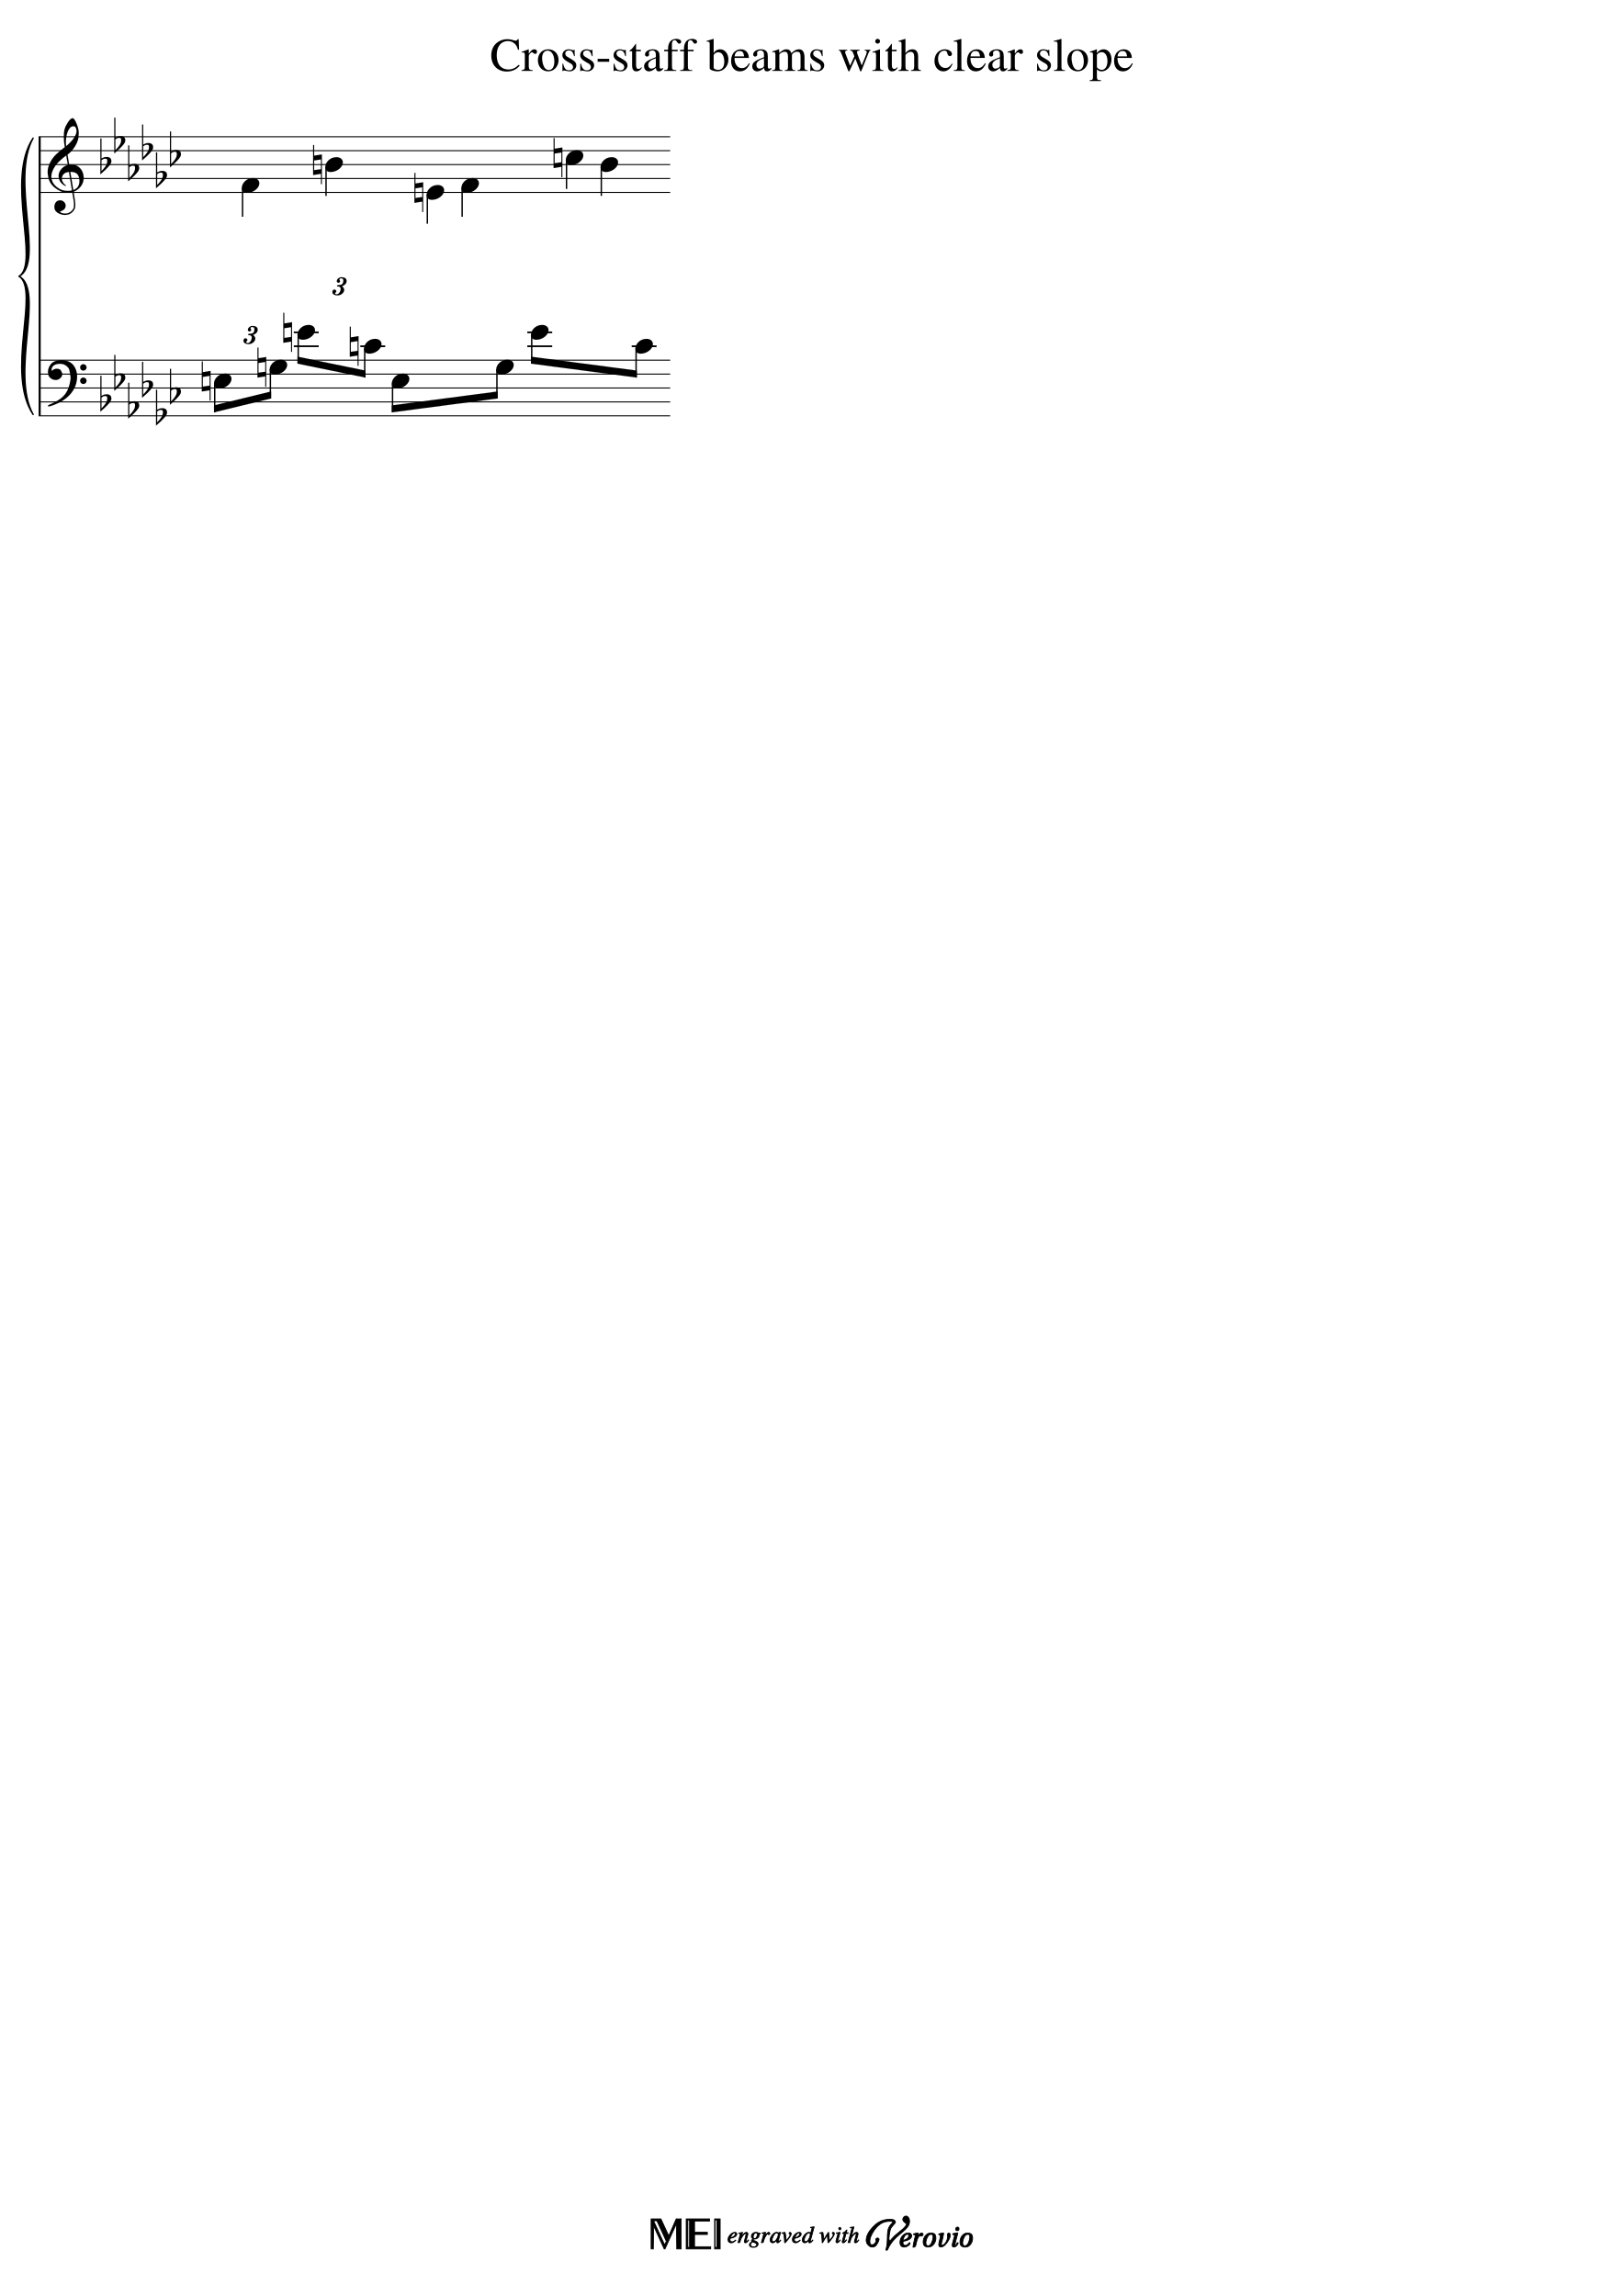
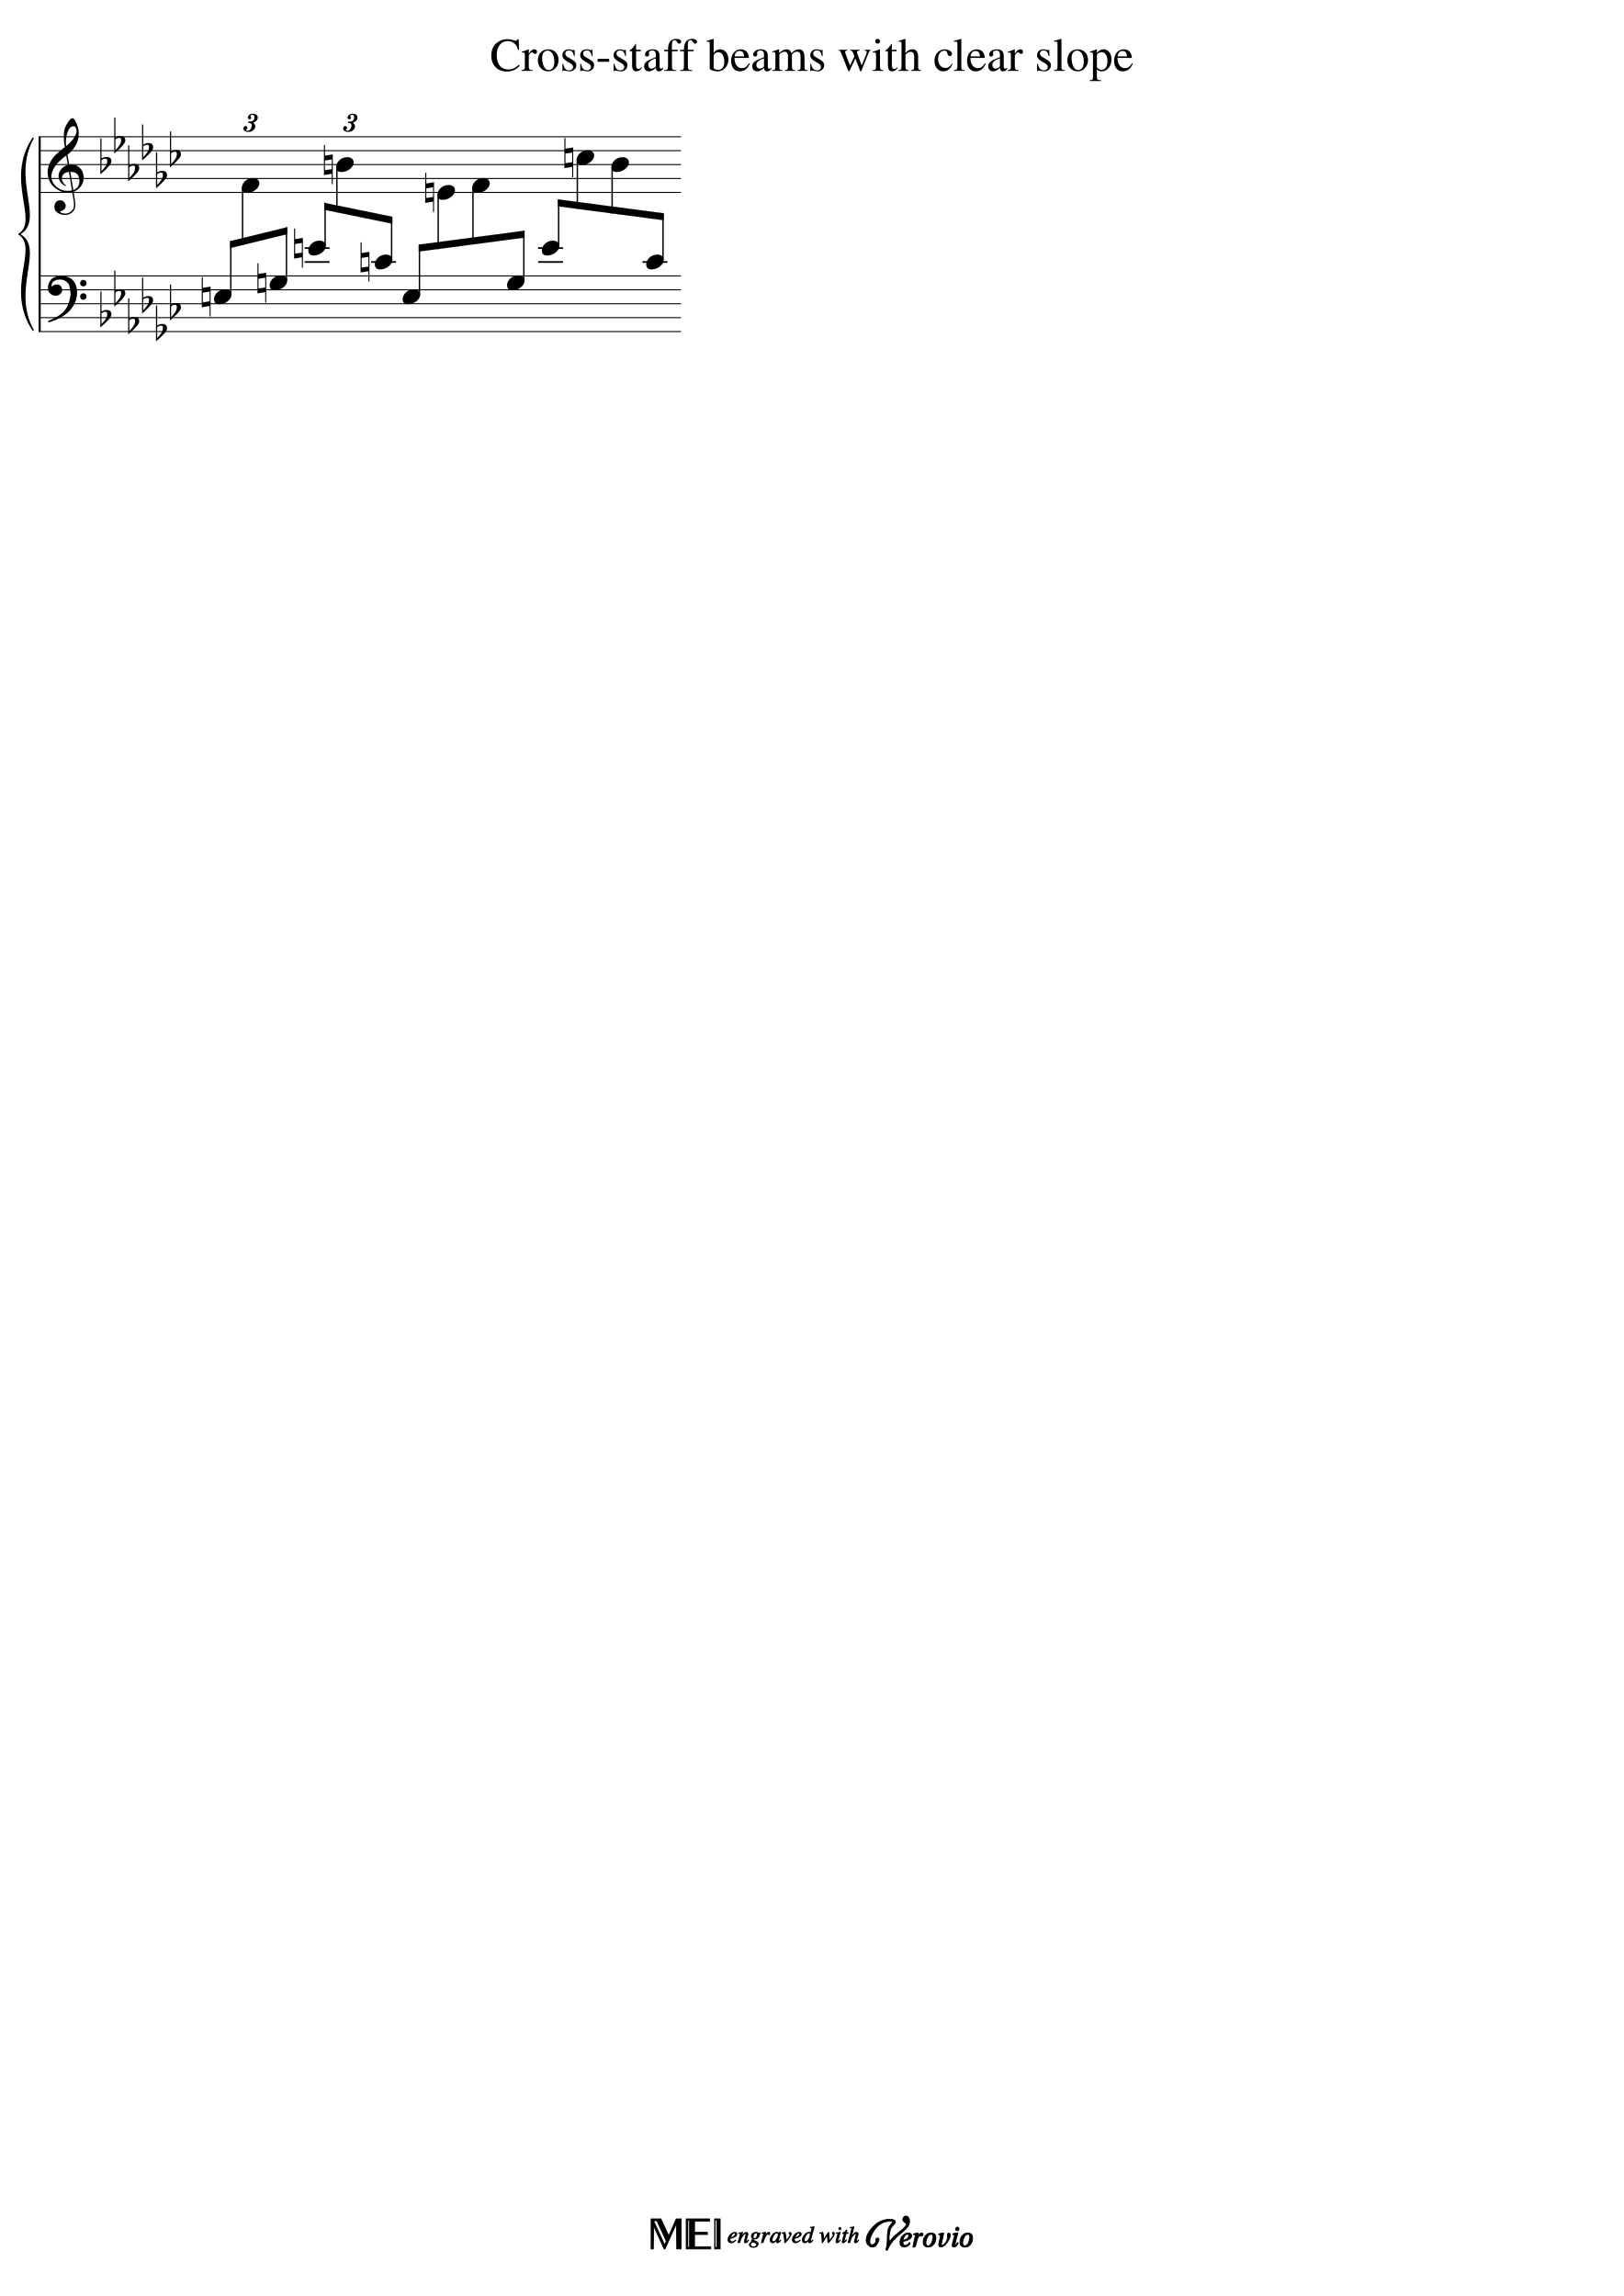
<svg xmlns="http://www.w3.org/2000/svg" xmlns:xlink="http://www.w3.org/1999/xlink" width="2100px" height="2970px" version="1.1" overflow="visible" id="docid">
  <defs>
    <g id="E050-docid">
      <path transform="scale(1,-1)" d="M441 -245c-23 -4 -48 -6 -76 -6c-59 0 -102 7 -130 20c-88 42 -150 93 -187 154c-26 44 -43 103 -48 176c0 6 -1 13 -1 19c0 54 15 111 45 170c29 57 65 106 110 148s96 85 153 127c-3 16 -8 46 -13 92c-4 43 -5 73 -5 89c0 117 16 172 69 257c34 54 64 82 89 82 c21 0 43 -30 69 -92s39 -115 41 -159v-15c0 -109 -21 -162 -67 -241c-13 -20 -63 -90 -98 -118c-13 -9 -25 -19 -37 -29l31 -181c8 1 18 2 28 2c58 0 102 -12 133 -35c59 -43 92 -104 98 -184c1 -7 1 -15 1 -22c0 -123 -87 -209 -181 -248c8 -57 17 -110 25 -162 c5 -31 6 -58 6 -80c0 -30 -5 -53 -14 -70c-35 -64 -88 -99 -158 -103c-5 0 -11 -1 -16 -1c-37 0 -72 10 -108 27c-50 24 -77 59 -80 105v11c0 29 7 55 20 76c18 28 45 42 79 44h6c49 0 93 -42 97 -87v-9c0 -51 -34 -86 -105 -106c17 -24 51 -36 102 -36c62 0 116 43 140 85 c9 16 13 41 13 74c0 20 -1 42 -5 67c-8 53 -18 106 -26 159zM461 939c-95 0 -135 -175 -135 -286c0 -24 2 -48 5 -71c50 39 92 82 127 128c40 53 60 100 60 140v8c-4 53 -22 81 -55 81h-2zM406 119l54 -326c73 25 110 78 110 161c0 7 0 15 -1 23c-7 95 -57 142 -151 142h-12 zM382 117c-72 -2 -128 -47 -128 -120v-7c2 -46 43 -99 75 -115c-3 -2 -7 -5 -10 -10c-70 33 -116 88 -123 172v11c0 68 44 126 88 159c23 17 49 29 78 36l-29 170c-21 -13 -52 -37 -92 -73c-50 -44 -86 -84 -109 -119c-45 -69 -67 -130 -67 -182v-13c5 -68 35 -127 93 -176 s125 -73 203 -73c25 0 50 3 75 9c-19 111 -36 221 -54 331z" />
    </g>
    <g id="E260-docid">
      <path transform="scale(1,-1)" d="M20 110c32 16 54 27 93 27c26 0 35 -3 54 -13c13 -7 24 -20 27 -38l4 -25c0 -28 -16 -57 -45 -89c-23 -25 -39 -44 -65 -68l-88 -79v644h20v-359zM90 106c-32 0 -48 -10 -70 -29v-194c31 31 54 59 71 84c21 32 32 59 32 84c0 9 1 16 1 20c0 14 -3 21 -11 30l-8 3z" />
    </g>
    <g id="E062-docid">
      <path transform="scale(1,-1)" d="M582 -120c0 32 26 58 58 58s58 -26 58 -58s-26 -58 -58 -58s-58 26 -58 58zM582 120c0 32 26 58 58 58s58 -26 58 -58s-26 -58 -58 -58s-58 26 -58 58zM158 96c51 0 73 -14 88 -49l16 -39c0 -17 -2 -30 -7 -40c-3 -11 -10 -21 -19 -31c-17 -18 -49 -43 -84 -43 c-55 0 -77 13 -112 44c-24 21 -35 55 -35 100c0 46 14 81 32 112c30 52 71 79 137 93l36 6l26 2c154 0 235 -68 274 -182c11 -32 18 -68 18 -107c0 -103 -26 -182 -68 -250c-89 -145 -234 -230 -412 -288l-30 -5c-9 0 -14 3 -14 8c3 10 5 11 10 16c35 15 70 30 96 44l78 43 c96 57 162 136 197 258c9 33 17 60 22 100c3 22 5 35 6 39c-7 69 -16 115 -23 140s-4 22 -16 40c-8 12 -19 23 -31 34c-24 21 -62 44 -118 44c-48 0 -84 -8 -113 -28c-28 -19 -42 -44 -42 -73v-16c2 -5 3 -9 4 -11c24 22 52 39 84 39z" />
    </g>
    <g id="E0A4-docid">
      <path transform="scale(1,-1)" d="M0 -39c0 68 73 172 200 172c66 0 114 -37 114 -95c0 -84 -106 -171 -218 -171c-64 0 -96 30 -96 94z" />
    </g>
    <g id="E261-docid">
      <path transform="scale(1,-1)" d="M0 -188v539h18v-191l139 22v-533h-17v186zM18 -100l122 17v176l-122 -19v-174z" />
    </g>
    <g id="E883-docid">
      <path transform="scale(1,-1)" d="M161 326c52 0 94 -17 94 -68c0 -50 -40 -76 -82 -94c26 -21 39 -42 39 -64c0 -52 -56 -100 -118 -100h-12c-40 0 -82 23 -82 56c0 30 12 49 37 49c17 0 31 -16 34 -31c0 -5 -4 -12 -11 -21c-7 -5 -13 -10 -13 -21l11 -9l17 -4c21 0 40 12 56 37c13 21 19 45 19 70 c-9 30 -28 35 -66 35l6 23c34 0 60 4 77 13c20 11 30 35 30 70c0 28 -12 38 -39 40l-20 -3c-8 -3 -12 -9 -12 -16c2 -7 4 -11 5 -14l4 -11l3 -10l-3 -12c-5 -6 -11 -11 -20 -13c-2 0 -4 -1 -6 -1c-16 0 -30 13 -30 28c0 39 43 71 82 71z" />
    </g>
  </defs>
  <style type="text/css">#docid g.ending, #docid g.fing, #docid g.reh, #docid g.tempo {font-weight:bold;}#docid g.dir, #docid g.dynam, #docid g.mNum {font-style:italic;}#docid g.label {font-weight:normal;}#docid ellipse, #docid path, #docid polygon, #docid polyline, #docid rect {stroke:currentColor}</style>
  <svg class="definition-scale" color="black" font-family="Times, serif" viewBox="0 0 21000 29700">
    <g class="page-margin" transform="translate(500, 500)">
      <g id="iJ6YNS9" class="mdiv pageMilestone" />
      <g id="j6ERYJ7" class="score pageMilestone" />
      <g id="lVZPWUP" class="system">
-         <path d="M13 1269 L13 4879" stroke-width="27" />
+         <path d="M13 1269 L13 3789" stroke-width="27" />
        <g id="x1AKH7DJ" class="grpSym">
-           <path d="M-72,4861 C-432,4321 18,3254 -252,3074 C81,3254 -369,4321 -72,4861" stroke-width="18" stroke-linecap="round" stroke-linejoin="round" />
-           <path d="M-72,1287 C-369,1827 81,2894 -252,3074 C18,2894 -432,1827 -72,1287" stroke-width="18" stroke-linecap="round" stroke-linejoin="round" />
+           <path d="M-72,3771 C-432,3231 18,2709 -252,2529 C81,2709 -369,3231 -72,3771" stroke-width="18" stroke-linecap="round" stroke-linejoin="round" />
+           <path d="M-72,1287 C-369,1827 81,2349 -252,2529 C18,2349 -432,1827 -72,1287" stroke-width="18" stroke-linecap="round" stroke-linejoin="round" />
        </g>
        <g id="i1N780LT" class="section systemMilestone" />
        <g id="z1XZBIJA" class="measure">
          <g id="a12WP67W" class="staff">
-             <path d="M0 1269 L8168 1269" stroke-width="13" />
-             <path d="M0 1449 L8168 1449" stroke-width="13" />
-             <path d="M0 1629 L8168 1629" stroke-width="13" />
-             <path d="M0 1809 L8168 1809" stroke-width="13" />
-             <path d="M0 1989 L8168 1989" stroke-width="13" />
+             <path d="M0 1269 L8308 1269" stroke-width="13" />
+             <path d="M0 1449 L8308 1449" stroke-width="13" />
+             <path d="M0 1629 L8308 1629" stroke-width="13" />
+             <path d="M0 1809 L8308 1809" stroke-width="13" />
+             <path d="M0 1989 L8308 1989" stroke-width="13" />
            <g id="cGBFTSY" class="clef">
              <use xlink:href="#E050-docid" transform="translate(117, 1809) scale(0.72, 0.72)" />
            </g>
            <g id="e1L4QZ9W" class="keySig">
              <g id="g1E2AIF3" class="keyAccid">
                <use xlink:href="#E260-docid" transform="translate(798, 1629) scale(0.72, 0.72)" />
              </g>
              <g id="iNHXOVS" class="keyAccid">
                <use xlink:href="#E260-docid" transform="translate(978, 1359) scale(0.72, 0.72)" />
              </g>
              <g id="k1UOQH3E" class="keyAccid">
                <use xlink:href="#E260-docid" transform="translate(1158, 1719) scale(0.72, 0.72)" />
              </g>
              <g id="mGPF93S" class="keyAccid">
                <use xlink:href="#E260-docid" transform="translate(1338, 1449) scale(0.72, 0.72)" />
              </g>
              <g id="oUJS1I8" class="keyAccid">
                <use xlink:href="#E260-docid" transform="translate(1518, 1809) scale(0.72, 0.72)" />
              </g>
              <g id="qMEFF2N" class="keyAccid">
                <use xlink:href="#E260-docid" transform="translate(1698, 1539) scale(0.72, 0.72)" />
              </g>
            </g>
            <g id="b4Y5DFV" class="layer">
              <g id="cNFAQML" class="mSpace" />
            </g>
          </g>
          <g id="d1RIF43L" class="staff">
-             <path d="M0 4159 L8168 4159" stroke-width="13" />
-             <path d="M0 4339 L8168 4339" stroke-width="13" />
-             <path d="M0 4519 L8168 4519" stroke-width="13" />
-             <path d="M0 4699 L8168 4699" stroke-width="13" />
-             <path d="M0 4879 L8168 4879" stroke-width="13" />
+             <path d="M0 3069 L8308 3069" stroke-width="13" />
+             <path d="M0 3249 L8308 3249" stroke-width="13" />
+             <path d="M0 3429 L8308 3429" stroke-width="13" />
+             <path d="M0 3609 L8308 3609" stroke-width="13" />
+             <path d="M0 3789 L8308 3789" stroke-width="13" />
            <g id="sRDBQQF" class="clef">
-               <use xlink:href="#E062-docid" transform="translate(117, 4339) scale(0.72, 0.72)" />
+               <use xlink:href="#E062-docid" transform="translate(117, 3249) scale(0.72, 0.72)" />
            </g>
            <g id="u1VDDEVT" class="keySig">
              <g id="w1I4H5SM" class="keyAccid">
-                 <use xlink:href="#E260-docid" transform="translate(798, 4699) scale(0.72, 0.72)" />
+                 <use xlink:href="#E260-docid" transform="translate(798, 3609) scale(0.72, 0.72)" />
              </g>
              <g id="yX1Y0NH" class="keyAccid">
-                 <use xlink:href="#E260-docid" transform="translate(978, 4429) scale(0.72, 0.72)" />
+                 <use xlink:href="#E260-docid" transform="translate(978, 3339) scale(0.72, 0.72)" />
              </g>
              <g id="a1WZAGWC" class="keyAccid">
-                 <use xlink:href="#E260-docid" transform="translate(1158, 4789) scale(0.72, 0.72)" />
+                 <use xlink:href="#E260-docid" transform="translate(1158, 3699) scale(0.72, 0.72)" />
              </g>
              <g id="c1HG56RA" class="keyAccid">
-                 <use xlink:href="#E260-docid" transform="translate(1338, 4519) scale(0.72, 0.72)" />
+                 <use xlink:href="#E260-docid" transform="translate(1338, 3429) scale(0.72, 0.72)" />
              </g>
              <g id="e1VULX6H" class="keyAccid">
-                 <use xlink:href="#E260-docid" transform="translate(1518, 4879) scale(0.72, 0.72)" />
+                 <use xlink:href="#E260-docid" transform="translate(1518, 3789) scale(0.72, 0.72)" />
              </g>
              <g id="g8VSFDP" class="keyAccid">
-                 <use xlink:href="#E260-docid" transform="translate(1698, 4609) scale(0.72, 0.72)" />
+                 <use xlink:href="#E260-docid" transform="translate(1698, 3519) scale(0.72, 0.72)" />
              </g>
            </g>
            <g class="ledgerLines above">
-               <path d="M3300 3979 L3622 3979" stroke-width="22" />
-               <path d="M4160 3979 L4482 3979" stroke-width="22" />
-               <path d="M6320 3979 L6642 3979" stroke-width="22" />
-               <path d="M7670 3979 L7992 3979" stroke-width="22" />
-               <path d="M3300 3799 L3622 3799" stroke-width="22" />
-               <path d="M6320 3799 L6642 3799" stroke-width="22" />
+               <path d="M3440 2889 L3762 2889" stroke-width="22" />
+               <path d="M4300 2889 L4622 2889" stroke-width="22" />
+               <path d="M6460 2889 L6782 2889" stroke-width="22" />
+               <path d="M7810 2889 L8132 2889" stroke-width="22" />
+               <path d="M3440 2709 L3762 2709" stroke-width="22" />
+               <path d="M6460 2709 L6782 2709" stroke-width="22" />
            </g>
            <g id="e36A7UB" class="layer">
              <g id="fW4SW7P" class="beam">
-                 <polygon points="2268,4744 3006,4564 3006,4654 2268,4834" />
+                 <polygon points="2476,2619 3214,2439 3214,2529 2476,2709" />
                <g id="g17JWEWV" class="tuplet">
                  <g id="aRA8GUK" class="tupletNum">
-                     <use xlink:href="#E883-docid" transform="translate(2649, 3951) scale(0.72, 0.72)" />
+                     <use xlink:href="#E883-docid" transform="translate(2649, 1206) scale(0.72, 0.72)" />
                  </g>
                  <g id="h11BYRB0" class="note">
                    <g class="notehead">
-                       <use xlink:href="#E0A4-docid" transform="translate(2268, 4429) scale(0.72, 0.72)" />
+                       <use xlink:href="#E0A4-docid" transform="translate(2268, 3339) scale(0.72, 0.72)" />
                    </g>
                    <g id="b1AYFJ9P" class="stem">
-                       <path d="M2277 4457 L2277 4834" stroke-width="18" />
+                       <path d="M2485 3311 L2485 2619" stroke-width="18" />
                    </g>
                    <g id="iEPNT2P" class="accid">
-                       <use xlink:href="#E261-docid" transform="translate(2110, 4429) scale(0.72, 0.72)" />
+                       <use xlink:href="#E261-docid" transform="translate(2110, 3339) scale(0.72, 0.72)" />
                    </g>
                  </g>
                  <g id="j180F7IU" class="note">
                    <g class="notehead">
                      <use xlink:href="#E0A4-docid" transform="translate(2628, 1899) scale(0.72, 0.72)" />
                    </g>
                    <g id="cUUYDUG" class="stem">
-                       <path d="M2637 1927 L2637 2304" stroke-width="18" />
+                       <path d="M2637 1927 L2637 2671" stroke-width="18" />
                    </g>
                  </g>
                  <g id="k1JVOWO3" class="note">
                    <g class="notehead">
-                       <use xlink:href="#E0A4-docid" transform="translate(2988, 4249) scale(0.72, 0.72)" />
+                       <use xlink:href="#E0A4-docid" transform="translate(2988, 3159) scale(0.72, 0.72)" />
                    </g>
                    <g id="d17EWFLB" class="stem">
-                       <path d="M2997 4277 L2997 4654" stroke-width="18" />
+                       <path d="M3205 3131 L3205 2439" stroke-width="18" />
                    </g>
                    <g id="l168SLSU" class="accid">
-                       <use xlink:href="#E261-docid" transform="translate(2830, 4249) scale(0.72, 0.72)" />
+                       <use xlink:href="#E261-docid" transform="translate(2830, 3159) scale(0.72, 0.72)" />
                    </g>
                  </g>
                </g>
              </g>
              <g id="m1I1R6XU" class="beam">
-                 <polygon points="3348,4114 4226,4294 4226,4384 3348,4204" />
+                 <polygon points="3696,2124 4574,2304 4574,2394 3696,2214" />
                <g id="n3L1BSY" class="tuplet">
                  <g id="eZWEOI5" class="tupletNum">
-                     <use xlink:href="#E883-docid" transform="translate(3799, 3321) scale(0.72, 0.72)" />
+                     <use xlink:href="#E883-docid" transform="translate(3939, 1206) scale(0.72, 0.72)" />
                  </g>
                  <g id="oYFJ0C6" class="note">
                    <g class="notehead">
-                       <use xlink:href="#E0A4-docid" transform="translate(3348, 3799) scale(0.72, 0.72)" />
+                       <use xlink:href="#E0A4-docid" transform="translate(3488, 2709) scale(0.72, 0.72)" />
                    </g>
                    <g id="fXQFU55" class="stem">
-                       <path d="M3357 3827 L3357 4204" stroke-width="18" />
+                       <path d="M3705 2681 L3705 2124" stroke-width="18" />
                    </g>
                    <g id="p6KLLMO" class="accid">
-                       <use xlink:href="#E261-docid" transform="translate(3164, 3799) scale(0.72, 0.72)" />
+                       <use xlink:href="#E261-docid" transform="translate(3304, 2709) scale(0.72, 0.72)" />
                    </g>
                  </g>
                  <g id="q4CA8UL" class="note">
                    <g class="notehead">
-                       <use xlink:href="#E0A4-docid" transform="translate(3708, 1629) scale(0.72, 0.72)" />
+                       <use xlink:href="#E0A4-docid" transform="translate(3848, 1629) scale(0.72, 0.72)" />
                    </g>
                    <g id="g11K35MU" class="stem">
-                       <path d="M3717 1657 L3717 2034" stroke-width="18" />
+                       <path d="M3857 1657 L3857 2246" stroke-width="18" />
                    </g>
                    <g id="r10DL3CR" class="accid">
-                       <use xlink:href="#E261-docid" transform="translate(3550, 1629) scale(0.72, 0.72)" />
+                       <use xlink:href="#E261-docid" transform="translate(3690, 1629) scale(0.72, 0.72)" />
                    </g>
                  </g>
                  <g id="s1IC15RP" class="note">
                    <g class="notehead">
-                       <use xlink:href="#E0A4-docid" transform="translate(4208, 3979) scale(0.72, 0.72)" />
+                       <use xlink:href="#E0A4-docid" transform="translate(4348, 2889) scale(0.72, 0.72)" />
                    </g>
                    <g id="h1NRSQV" class="stem">
-                       <path d="M4217 4007 L4217 4384" stroke-width="18" />
+                       <path d="M4565 2861 L4565 2304" stroke-width="18" />
                    </g>
                    <g id="tBZ62SV" class="accid">
-                       <use xlink:href="#E261-docid" transform="translate(4024, 3979) scale(0.72, 0.72)" />
+                       <use xlink:href="#E261-docid" transform="translate(4164, 2889) scale(0.72, 0.72)" />
                    </g>
                  </g>
                </g>
              </g>
              <g id="uW4WKQ" class="beam">
-                 <polygon points="4568,4744 5936,4564 5936,4654 4568,4834" />
+                 <polygon points="4916,2664 6284,2484 6284,2574 4916,2754" />
                <g id="vLC6GUE" class="note">
                  <g class="notehead">
-                     <use xlink:href="#E0A4-docid" transform="translate(4568, 4429) scale(0.72, 0.72)" />
+                     <use xlink:href="#E0A4-docid" transform="translate(4708, 3339) scale(0.72, 0.72)" />
                  </g>
                  <g id="i1K5PWQO" class="stem">
-                     <path d="M4577 4457 L4577 4834" stroke-width="18" />
+                     <path d="M4925 3311 L4925 2664" stroke-width="18" />
                  </g>
                  <g id="w1KCUVGJ" class="accid" />
                </g>
                <g id="xGUU4JQ" class="note">
                  <g class="notehead">
-                     <use xlink:href="#E0A4-docid" transform="translate(5018, 1989) scale(0.72, 0.72)" />
+                     <use xlink:href="#E0A4-docid" transform="translate(5158, 1989) scale(0.72, 0.72)" />
                  </g>
                  <g id="jF89DCD" class="stem">
-                     <path d="M5027 2017 L5027 2394" stroke-width="18" />
+                     <path d="M5167 2017 L5167 2722" stroke-width="18" />
                  </g>
                  <g id="yAUW6TF" class="accid">
-                     <use xlink:href="#E261-docid" transform="translate(4860, 1989) scale(0.72, 0.72)" />
+                     <use xlink:href="#E261-docid" transform="translate(5000, 1989) scale(0.72, 0.72)" />
                  </g>
                </g>
                <g id="z14DBQNG" class="note">
                  <g class="notehead">
-                     <use xlink:href="#E0A4-docid" transform="translate(5468, 1899) scale(0.72, 0.72)" />
+                     <use xlink:href="#E0A4-docid" transform="translate(5608, 1899) scale(0.72, 0.72)" />
                  </g>
                  <g id="k1FISYPL" class="stem">
-                     <path d="M5477 1927 L5477 2304" stroke-width="18" />
+                     <path d="M5617 1927 L5617 2662" stroke-width="18" />
                  </g>
                </g>
                <g id="a1QJ4FU1" class="note">
                  <g class="notehead">
-                     <use xlink:href="#E0A4-docid" transform="translate(5918, 4249) scale(0.72, 0.72)" />
+                     <use xlink:href="#E0A4-docid" transform="translate(6058, 3159) scale(0.72, 0.72)" />
                  </g>
                  <g id="l1ABBN8W" class="stem">
-                     <path d="M5927 4277 L5927 4654" stroke-width="18" />
+                     <path d="M6275 3131 L6275 2484" stroke-width="18" />
                  </g>
                  <g id="b1XSZE2H" class="accid" />
                </g>
              </g>
              <g id="c1IEYM10" class="beam">
-                 <polygon points="6368,4114 7736,4294 7736,4384 6368,4204" />
+                 <polygon points="6716,2079 8084,2259 8084,2349 6716,2169" />
                <g id="dIZDUHE" class="note">
                  <g class="notehead">
-                     <use xlink:href="#E0A4-docid" transform="translate(6368, 3799) scale(0.72, 0.72)" />
+                     <use xlink:href="#E0A4-docid" transform="translate(6508, 2709) scale(0.72, 0.72)" />
                  </g>
                  <g id="m12P1BRU" class="stem">
-                     <path d="M6377 3827 L6377 4204" stroke-width="18" />
+                     <path d="M6725 2681 L6725 2079" stroke-width="18" />
                  </g>
                  <g id="e1EHME80" class="accid" />
                </g>
                <g id="f1BEGS43" class="note">
                  <g class="notehead">
-                     <use xlink:href="#E0A4-docid" transform="translate(6818, 1539) scale(0.72, 0.72)" />
+                     <use xlink:href="#E0A4-docid" transform="translate(6958, 1539) scale(0.72, 0.72)" />
                  </g>
                  <g id="nDW87ZK" class="stem">
-                     <path d="M6827 1567 L6827 1944" stroke-width="18" />
+                     <path d="M6967 1567 L6967 2202" stroke-width="18" />
                  </g>
                  <g id="gETMZTA" class="accid">
-                     <use xlink:href="#E261-docid" transform="translate(6660, 1539) scale(0.72, 0.72)" />
+                     <use xlink:href="#E261-docid" transform="translate(6800, 1539) scale(0.72, 0.72)" />
                  </g>
                </g>
                <g id="h1WRIV4E" class="note">
                  <g class="notehead">
-                     <use xlink:href="#E0A4-docid" transform="translate(7268, 1629) scale(0.72, 0.72)" />
+                     <use xlink:href="#E0A4-docid" transform="translate(7408, 1629) scale(0.72, 0.72)" />
                  </g>
                  <g id="o1QUDUF9" class="stem">
-                     <path d="M7277 1657 L7277 2034" stroke-width="18" />
+                     <path d="M7417 1657 L7417 2262" stroke-width="18" />
                  </g>
                  <g id="i123OHXR" class="accid" />
                </g>
                <g id="jQFEFEK" class="note">
                  <g class="notehead">
-                     <use xlink:href="#E0A4-docid" transform="translate(7718, 3979) scale(0.72, 0.72)" />
+                     <use xlink:href="#E0A4-docid" transform="translate(7858, 2889) scale(0.72, 0.72)" />
                  </g>
                  <g id="p1YCXJ73" class="stem">
-                     <path d="M7727 4007 L7727 4384" stroke-width="18" />
+                     <path d="M8075 2861 L8075 2259" stroke-width="18" />
                  </g>
                  <g id="kOVASEE" class="accid" />
                </g>
              </g>
            </g>
          </g>
          <g id="y16753K6" class="barLine" />
        </g>
        <g id="u1XWY667" class="systemMilestoneEnd i1N780LT" />
      </g>
      <g id="vE1WURA" class="pageMilestoneEnd j6ERYJ7" />
      <g id="wK8FJ60" class="pageMilestoneEnd iJ6YNS9" />
      <g id="dPPZBXY" class="pgHead autogenerated">
        <text font-size="0px">
          <tspan id="e6C4ZMJ" class="rend" x="10000" y="417" text-anchor="middle">
            <tspan id="fA9N9Z2" class="rend">
              <tspan id="gB13UK1" class="text">
                <tspan font-size="607px">Cross-staff beams with clear slope</tspan>
              </tspan>
            </tspan>
          </tspan>
        </text>
      </g>
      <g id="x1AFQIG0" class="pgFoot autogenerated">
        <g id="y1K98ZB7" class="fig">
          <g class="svg" transform="translate(7750, 28099) scale(10, 10)">
            <g>
              <path fill="#000000" d="M 17.113,49.265 V 10.368 h 12.697 c 3.289,7.337 6.713,14.61 10.127,21.889 3.42,-7.485 6.256,-14.205 9.589,-21.91 2.436,0.104 4.317,0.085 6.484,-0.058 V 49.264 H 50.274 C 50.145,38.356 50.016,27.448 49.887,16.54 45.003,27.315 39.967,38.434 35.084,49.209 34.679,49.344 34.427,49.136 34.022,49.271 29.466,39.331 24.91,29.391 20.354,19.451 20.224,29.389 20.095,39.327 19.965,49.264 H 17.113 Z M 36.754,39.325 C 32.721,30.513 28.688,21.701 24.655,12.889 22.531,12.751 22.657,12.71 20.714,12.814 v 0.966 c 4.613,9.998 9.609,20.749 13.873,30.082 0.722,-1.513 1.445,-3.025 2.167,-4.538 z m 25.738,9.94 c 0,-12.966 0,-25.931 0,-38.897 10.084,0 20.169,0 30.253,0 0,0.96 0,1.921 0,2.881 -6.483,0 -12.966,0 -19.448,0 0,4.802 0,9.604 0,14.406 5.522,0 11.045,0 16.567,0 0,0.96 0,1.921 0,2.881 -5.522,0 -11.045,0 -16.567,0 0,5.282 0,10.565 0,15.847 6.963,0 13.926,0 20.889,0 0,0.96 0,1.921 0,2.881 -10.565,0 -21.129,0 -31.694,0 z m 4.322,-2.161 c 0,-11.765 0,-23.53 0,-35.295 -0.72,0 -1.441,0 -2.161,0 0,11.765 0,23.53 0,35.295 0.72,0 1.441,0 2.161,0 z m 32.414,2.161 c 0,-12.966 0,-25.931 0,-38.897 2.401,0 4.802,0 7.203,0 0,12.966 0,25.931 0,38.897 -2.401,0 -4.802,0 -7.203,0 z m 2.881,-2.161 c 0,-11.765 0,-23.53 0,-35.295 -0.72,0 -1.441,0 -2.161,0 0,11.765 0,23.53 0,35.295 0.72,0 1.441,0 2.161,0 z" />
              <path fill="#000000" d="m 346.3,6.7 c -3.1,0.5 -4.9,4.4 -2.7,6.8 1.2,1.4 2.7,2.4 4.1,3.5 -2.4,5.3 -7.7,8.3 -11.9,12.1 -3.7,2.8 -7,6.2 -9.7,9.9 -2.2,-0.8 -0.915,-7.719 -0.627,-9.5 0.288,-1.781 0.727,-6.4 2.927,-8.7 1.3,-1.9 3,-3.5 4.5,-5.2 1.2,-3.4 -3.2,-4.9 -5.8,-4.6 -7.3,-0.5 -14.6,2 -20,6.8 -5,4.6 -10,10.1 -11.5,17 -0.9,3.5 -0.2,7.5 2.8,9.9 2.5,2.8 7.4,2.9 9.8,-0.2 1.7,-2.3 3.2,-4.8 3.8,-7.6 -0.1,-2.6 -4.4,-2.3 -4.3,0.2 1.2,2.4 -0.9,4.7 -2.7,6.2 -1.7,0.9 -4.7,0.7 -4.8,-1.7 -1,-5.8 2.1,-11.3 5.2,-16.1 4,-5.8 9.8,-11.2 17.2,-11.8 1.6,0 8.1,-1.2 6.8,1.4 -2.8,2.8 -5.6,6.1 -6,10.3 -1.6,7.7 0.1,15.7 -2.3,23.2 -1.1,3.9 2,2.6 2.5,0.2 3.3,-7.4 8.9,-13.4 15.1,-18.5 4.2,-3.9 9.5,-7.1 11.9,-12.6 1.3,-3.6 1.2,-9 -2.7,-10.9 -0.504,-0.177 -1.07,-0.165 -1.6,-0.1 z m 66,14.5 c -2,0.8 -1.8,4.9 0.8,4.4 3.4,0.4 2.9,-6.2 -0.8,-4.4 z m 0.6,7.3 c -1.3,0.5 -7.6,0.5 -5.4,2.2 4,-0.3 0.7,4.5 0.6,6.7 -0.4,2.9 -2.4,5.9 -1.2,8.8 2.7,1.7 5.6,-0.8 6.8,-3.2 1.6,-1.4 -0.5,-3 -1.2,-0.9 -0.4,0.8 -2.4,3.5 -2.6,1.8 1.1,-5 2.7,-9.9 3.9,-14.9 l -0.1,-0.5 h -0.9 z m -65.1,0.2 c -6.5,1.6 -10.5,9.5 -8.2,15.7 2.1,3.4 7.4,2.9 10.1,0.4 2,-0.2 3.6,-5.3 1,-3.4 -1.4,2 -4,4.2 -6.5,2.8 -2.2,-1.9 -1.9,-5.7 1.7,-5.3 3.1,-0.9 6.9,-2.1 8.1,-5.5 0.9,-2.7 -1.6,-5.2 -4.3,-4.8 h -1.1 -0.7 z m 13.6,0 c -2.2,0 -8.5,1.8 -2.9,2.3 0.9,1.9 -1,4.9 -1.1,7.2 -0.5,2.9 -1.4,5.7 -1.7,8.7 3.7,0.7 3.8,-2.6 4.4,-5.3 0.9,-3.3 1.6,-7 4.1,-9.5 2.4,1.6 6.8,-0.7 3.7,-3.4 -2.9,-0.5 -4.8,2.4 -6.2,4.3 0,-1.2 2.4,-5 -0.2,-4.3 z m 15.8,0 c -6.4,1.3 -9.6,9.1 -7.7,14.9 1.9,4 7.7,3.9 11,1.7 4.1,-3 6,-8.9 4.4,-13.7 -1.3,-3 -4.8,-3.2 -7.6,-3 z m 17,0 c -2.3,0 -8.8,1.9 -3,2.4 0.4,2.5 -1,5.7 -1.4,8.4 -0.7,2.4 -1.8,7.5 2.1,7.2 3.8,-0.1 6.5,-3.5 8.5,-6.3 2,-3.2 4.5,-7 3.3,-10.9 -3.7,-3 -3.6,2.6 -3.1,5.1 -0.7,3.8 -2.7,7.9 -6.2,9.8 -3.6,0.6 -1,-4.3 -0.8,-6.1 0.6,-3.2 1.6,-6.3 1.9,-9.5 h -1.1 z m 30.6,0 c -6.3,1.2 -9.5,8.9 -7.8,14.7 1.5,4 7.2,4.2 10.5,2.4 4.6,-2.8 6.6,-9.3 4.8,-14.3 -1.4,-2.8 -4.8,-3 -7.5,-2.8 z m -75.4,1.7 c 2.1,1.5 0.2,4.7 -1.6,5.7 -1.1,0.4 -5.5,3.4 -4.6,0.7 0.8,-2.7 2.2,-6.2 5.3,-6.6 l 0.9,0.1 z m 30.8,0 c 2.6,1.5 1.3,5.2 0.8,7.6 -0.8,2.7 -1.9,5.9 -4.7,7.1 -5.1,0.8 -4,-5.8 -2.8,-8.8 1,-2.8 3,-6.8 6.7,-5.8 z m 47.1,-0.1 c 2.9,0.7 2,4.7 1.5,6.8 -0.7,3 -1.8,6.7 -5,8 -4.7,0.8 -4,-5.1 -3,-7.9 0.9,-3 2.7,-7.3 6.5,-6.8 z" />
              <g>
                <path d="m 116.566,37.118 q 0,-3.252 2.93,-6.299 2.9,-3.047 5.991,-3.047 1.143,0 1.816,0.527 0.674,0.527 0.674,1.567 0,2.109 -2.476,3.618 -2.461,1.494 -5.186,1.831 l -0.835,0.103 q -0.19,0.601 -0.264,0.967 -0.073,0.352 -0.073,0.894 0,1.289 0.835,2.007 0.85,0.718 2.007,0.718 1.099,0 2.329,-0.732 0.703,-0.425 2.036,-1.523 l 0.381,0.337 q -0.659,0.835 -1.89,1.714 -2.183,1.567 -4.38,1.567 -1.553,0 -2.725,-1.099 -1.172,-1.099 -1.172,-3.149 z m 3.12,-2.358 q 2.798,-0.41 4.556,-1.963 Q 126,31.229 126,29.691 q 0,-0.557 -0.264,-0.879 -0.264,-0.337 -0.776,-0.337 -0.952,0 -1.875,0.82 -0.908,0.806 -1.641,1.831 -0.776,1.201 -1.23,2.3 -0.249,0.586 -0.527,1.333 z" />
                <path d="m 129.472,41 2.534,-9.053 q 0.322,-1.143 0.366,-1.377 0.059,-0.249 0.059,-0.527 0,-0.425 -0.249,-0.659 -0.234,-0.249 -0.938,-0.249 -0.176,0 -0.352,0.029 -0.161,0.015 -0.366,0.044 v -0.498 q 0.952,-0.146 1.348,-0.22 0.41,-0.073 0.879,-0.176 l 2.622,-0.571 q 0.088,0.059 0.117,0.132 l -1.948,6.299 q 1.787,-2.739 2.988,-4.072 2.109,-2.358 3.779,-2.358 0.645,0 1.113,0.249 0.894,0.483 0.894,1.743 0,0.352 -0.073,0.732 -0.073,0.381 -0.19,0.82 l -1.919,7.017 q -0.059,0.22 -0.132,0.542 -0.073,0.308 -0.073,0.439 0,0.22 0.103,0.396 0.103,0.176 0.337,0.176 0.381,0 0.879,-0.439 0.498,-0.454 1.626,-1.919 l 0.425,0.381 q -1.201,1.626 -1.904,2.285 -1.201,1.157 -2.3,1.157 -0.498,0 -0.967,-0.322 -0.454,-0.337 -0.454,-1.201 0,-0.249 0.029,-0.527 0.044,-0.278 0.103,-0.483 l 1.846,-7.119 q 0.146,-0.586 0.19,-0.952 0.059,-0.381 0.059,-0.542 0,-0.352 -0.176,-0.601 -0.161,-0.264 -0.586,-0.264 -1.099,0 -2.769,1.992 -0.981,1.187 -1.992,2.827 -0.776,1.274 -1.23,2.49 Q 132.709,37.821 131.742,41 Z" />
                <path d="m 149.13,33.5 q 0,0.908 0.278,1.45 0.469,0.894 1.685,0.894 1.318,0 2.344,-1.67 1.04,-1.685 1.04,-3.706 0,-0.967 -0.425,-1.509 -0.425,-0.557 -1.274,-0.557 -1.641,0 -2.651,1.743 -0.996,1.743 -0.996,3.354 z m 0.513,13.066 q 1.743,0 2.886,-0.835 1.157,-0.835 1.157,-1.992 0,-0.879 -0.601,-1.479 -0.322,-0.322 -1.04,-0.688 -0.601,-0.293 -2.036,-0.835 -1.421,-0.557 -1.641,-0.557 -0.381,0 -1.479,1.011 -1.099,1.025 -1.099,2.314 0,1.948 1.685,2.681 0.879,0.381 2.168,0.381 z m -5.479,-2.681 q 0,-1.099 0.835,-2.095 0.85,-0.981 2.681,-1.963 -0.366,-0.234 -0.601,-0.483 -0.234,-0.264 -0.234,-0.688 0,-0.601 0.835,-1.377 0.469,-0.439 1.523,-1.157 -0.938,-0.352 -1.611,-0.996 -0.82,-0.864 -0.82,-2.241 0,-2.212 1.729,-3.677 1.729,-1.465 4.277,-1.465 1.333,0 2.256,0.425 0.923,0.41 1.084,0.688 h 1.978 v 1.172 h -1.494 q 0.088,0.322 0.132,0.586 0.044,0.264 0.044,0.747 0,2.373 -1.846,3.735 -1.831,1.362 -3.955,1.362 -0.22,0 -0.41,-0.015 -0.19,-0.029 -0.469,-0.088 -0.22,0 -0.601,0.425 -0.396,0.425 -0.396,0.762 0,0.498 3.223,1.699 3.208,1.216 3.208,3.56 0,1.758 -1.611,3.076 -1.611,1.333 -4.863,1.333 -2.256,0 -3.574,-0.967 -1.318,-0.967 -1.318,-2.358 z" />
                <path d="m 165.038,27.67 q 0.132,0 0.176,0.088 0.059,0.073 0.059,0.176 -0.015,0.146 -0.029,0.22 l -1.465,5.669 0.322,-0.63 q 1.055,-2.065 2.461,-3.765 1.421,-1.714 2.695,-1.714 0.688,0 1.055,0.454 0.381,0.454 0.381,1.04 0,0.659 -0.381,1.099 -0.366,0.425 -1.025,0.425 -0.454,0 -0.688,-0.176 -0.234,-0.176 -0.366,-0.41 l -0.176,-0.322 q -0.059,-0.088 -0.146,-0.132 -0.073,-0.059 -0.19,-0.059 -0.571,0 -1.655,1.597 -1.069,1.597 -1.919,3.457 -0.513,1.128 -1.143,2.988 Q 162.606,38.847 161.947,41 h -2.256 l 2.432,-8.818 q 0.205,-0.762 0.322,-1.362 0.132,-0.601 0.132,-0.981 0,-0.439 -0.22,-0.674 -0.22,-0.234 -0.762,-0.234 -0.176,0 -0.439,0.029 -0.264,0.029 -0.63,0.073 v -0.483 l 0.586,-0.117 q 1.143,-0.234 2.49,-0.498 1.362,-0.264 1.436,-0.264 z" />
                <path d="m 181.518,30.424 q 0,-1.055 -0.483,-1.553 -0.483,-0.498 -1.172,-0.498 -2.388,0 -4.438,3.662 -1.802,3.223 -1.802,5.552 0,1.172 0.498,1.714 0.513,0.527 1.26,0.527 2.212,0 4.263,-3.56 1.875,-3.237 1.875,-5.845 z m -1.831,-2.71 q 1.157,0 1.787,0.601 0.337,0.322 0.527,0.85 l 0.073,0.205 0.322,-1.113 q 0.059,-0.19 0.103,-0.249 0.044,-0.073 0.205,-0.088 l 1.655,-0.19 q 0.132,0 0.146,0.059 0.029,0.044 0,0.176 -0.059,0.19 -0.088,0.308 -0.029,0.103 -0.088,0.308 l -1.348,5.244 q -0.439,1.714 -0.747,2.959 -0.542,2.256 -0.542,2.578 0,0.205 0.103,0.308 0.117,0.088 0.278,0.088 0.132,0 0.278,-0.088 0.161,-0.088 0.381,-0.264 l 0.249,-0.205 q 0.117,-0.103 0.264,-0.234 0.146,-0.146 0.352,-0.352 l 0.908,-0.938 0.352,0.308 q -1.523,1.948 -2.446,2.651 -0.923,0.688 -1.758,0.688 -0.542,0 -0.85,-0.381 -0.293,-0.381 -0.293,-0.952 0,-0.527 0.19,-1.509 0.205,-0.996 0.396,-1.67 -0.264,0.439 -0.894,1.289 -0.615,0.835 -1.523,1.626 -1.069,0.952 -2.051,1.348 -0.762,0.264 -1.465,0.264 -1.187,0 -2.153,-0.967 -0.967,-0.981 -0.967,-2.769 0,-3.076 2.754,-6.416 2.842,-3.472 5.889,-3.472 z" />
                <path d="m 196.664,27.772 q 0.82,0 1.26,0.586 0.439,0.586 0.439,1.333 0,1.978 -3.911,6.929 -3.706,4.702 -4.438,4.702 -0.22,0 -0.293,-0.601 -0.044,-0.337 -0.044,-1.143 0,-0.981 -0.19,-3.325 -0.19,-2.344 -0.366,-3.472 -0.366,-2.476 -0.718,-3.193 -0.352,-0.718 -1.333,-0.718 -0.161,0 -0.381,0.015 -0.205,0.015 -0.483,0.044 v -0.381 q 0.439,-0.088 1.846,-0.396 1.406,-0.308 1.494,-0.337 l 0.483,-0.146 q 0.205,-0.059 0.322,0.234 0.117,0.278 0.293,1.055 0.557,2.549 0.835,5.024 0.176,1.538 0.352,4.556 l 0.483,-0.513 q 1.509,-1.597 3.018,-3.794 1.509,-2.197 1.509,-3.105 0,-0.454 -0.659,-1.084 -0.659,-0.645 -0.659,-1.172 0,-0.483 0.322,-0.791 0.337,-0.308 0.82,-0.308 z" />
                <path d="m 199.828,37.118 q 0,-3.252 2.93,-6.299 2.9,-3.047 5.991,-3.047 1.143,0 1.816,0.527 0.674,0.527 0.674,1.567 0,2.109 -2.476,3.618 -2.461,1.494 -5.186,1.831 l -0.835,0.103 q -0.19,0.601 -0.264,0.967 -0.073,0.352 -0.073,0.894 0,1.289 0.835,2.007 0.85,0.718 2.007,0.718 1.099,0 2.329,-0.732 0.703,-0.425 2.036,-1.523 l 0.381,0.337 q -0.659,0.835 -1.89,1.714 -2.183,1.567 -4.38,1.567 -1.553,0 -2.725,-1.099 -1.172,-1.099 -1.172,-3.149 z m 3.12,-2.358 q 2.798,-0.41 4.556,-1.963 1.758,-1.567 1.758,-3.105 0,-0.557 -0.264,-0.879 -0.264,-0.337 -0.776,-0.337 -0.952,0 -1.875,0.82 -0.908,0.806 -1.641,1.831 -0.776,1.201 -1.23,2.3 -0.249,0.586 -0.527,1.333 z" />
                <path d="m 215.238,37.602 q 0,0.894 0.41,1.567 0.41,0.659 1.392,0.659 2.095,0 4.028,-3.369 1.816,-3.164 1.816,-5.991 0,-0.894 -0.293,-1.479 -0.293,-0.586 -1.187,-0.586 -2.227,0 -4.307,3.604 -1.86,3.223 -1.86,5.596 z m 6.006,-9.888 q 1.157,0 1.641,0.557 0.278,0.322 0.439,1.099 l 1.67,-6.006 q 0.073,-0.249 0.088,-0.439 0.029,-0.205 0.029,-0.352 0,-0.571 -0.22,-0.718 -0.205,-0.146 -0.601,-0.146 -0.249,0 -0.469,0.015 -0.205,0.015 -0.557,0.044 v -0.483 q 1.655,-0.22 4.585,-0.762 l 0.132,0.146 -0.029,0.161 -2.812,10.532 -1.919,6.973 q -0.059,0.234 -0.103,0.439 -0.029,0.19 -0.029,0.352 0,0.396 0.19,0.513 0.205,0.117 0.352,0.117 0.425,0 1.201,-0.747 0.454,-0.454 1.245,-1.406 l 0.337,0.322 -0.205,0.308 q -0.542,0.806 -1.392,1.641 -1.509,1.479 -2.71,1.479 -0.396,0 -0.718,-0.176 -0.601,-0.352 -0.601,-1.26 0,-0.308 0.088,-0.981 0.088,-0.674 0.264,-1.465 -1.113,1.699 -2.446,2.783 -1.318,1.084 -2.886,1.084 -1.274,0 -2.227,-0.908 -0.952,-0.908 -0.952,-2.798 0,-3.193 2.93,-6.562 2.915,-3.354 5.684,-3.354 z" />
                <path d="m 254.13,29.53 q 0,1.23 -1.187,3.252 -0.659,1.128 -1.86,2.739 -1.23,1.655 -2.534,3.267 -2.065,2.549 -2.432,2.549 -0.161,0 -0.205,-0.132 -0.044,-0.132 -0.117,-0.894 l -0.864,-9.126 -6.079,9.961 q -0.044,0.088 -0.117,0.117 -0.059,0.029 -0.132,0.029 l -0.205,-0.044 -0.029,-0.132 -0.176,-3.618 q -0.059,-1.216 -0.176,-2.505 -0.103,-1.304 -0.205,-2.256 -0.308,-2.651 -0.659,-3.252 -0.337,-0.601 -1.26,-0.601 -0.176,0 -0.352,0.015 -0.176,0 -0.366,0.029 v -0.425 q 0.601,-0.103 1.143,-0.22 0.557,-0.117 1.216,-0.264 l 1.377,-0.352 q 0.498,0 1.011,4.175 0.278,2.285 0.498,5.2 l 5.757,-9.097 q 0.059,-0.117 0.146,-0.19 0.088,-0.088 0.205,-0.088 0.132,0 0.176,0.088 0.044,0.088 0.059,0.264 l 0.981,10.591 q 0.103,-0.132 1.626,-2.065 1.523,-1.948 1.597,-2.065 1.099,-1.582 1.465,-2.446 0.234,-0.557 0.234,-1.084 0,-0.205 -0.059,-0.381 -0.059,-0.19 -0.278,-0.396 L 251.874,29.75 q -0.19,-0.19 -0.337,-0.41 -0.132,-0.234 -0.132,-0.542 0,-0.366 0.249,-0.747 0.264,-0.381 0.938,-0.381 0.542,0 1.04,0.439 0.498,0.425 0.498,1.421 z" />
                <path d="m 261.176,24.521 q -0.601,0 -1.025,-0.469 -0.425,-0.469 -0.425,-1.128 0,-0.674 0.425,-1.143 0.425,-0.469 1.025,-0.469 0.601,0 1.025,0.469 0.439,0.469 0.439,1.143 0,0.674 -0.439,1.143 -0.425,0.454 -1.025,0.454 z m 0.352,3.208 q 0.088,0.044 0.073,0.117 l -2.959,10.459 q -0.205,0.835 -0.205,0.996 0,0.22 0.088,0.381 0.073,0.176 0.366,0.176 0.498,0 1.318,-0.864 0.483,-0.513 1.187,-1.465 l 0.381,0.322 -0.146,0.205 q -1.099,1.538 -1.816,2.212 -1.128,1.055 -2.197,1.055 -0.63,0 -1.055,-0.527 -0.41,-0.527 -0.41,-1.245 0,-0.425 0.059,-0.732 0.059,-0.322 0.22,-0.938 l 2.051,-7.529 q 0.044,-0.176 0.073,-0.322 0.029,-0.146 0.029,-0.293 0,-0.527 -0.396,-0.645 -0.381,-0.132 -1.523,-0.132 v -0.483 q 1.216,-0.146 1.743,-0.22 0.542,-0.088 1.084,-0.176 0.703,-0.117 1.333,-0.264 0.63,-0.146 0.703,-0.088 z" />
                <path d="m 264.179,40.033 q 0,-0.117 0.015,-0.264 0.015,-0.161 0.059,-0.322 l 2.754,-10.239 h -2.227 q 0,-0.396 0.059,-0.498 0.059,-0.103 0.293,-0.205 1.479,-0.63 2.285,-1.216 0.82,-0.586 2.227,-2.256 l 0.234,-0.278 q 0.044,-0.059 0.103,-0.088 0.073,-0.044 0.146,-0.044 0.146,0.029 0.205,0.059 0.044,0.103 0.044,0.19 0.015,0.073 0,0.161 l -0.835,3.193 h 2.388 l -0.176,0.981 h -2.49 l -2.637,9.858 q -0.073,0.264 0.044,0.513 0.117,0.234 0.396,0.234 0.381,0 1.069,-0.762 0.396,-0.41 1.333,-1.626 l 0.381,0.22 -0.205,0.308 q -1.26,1.89 -2.227,2.637 -0.952,0.732 -1.816,0.732 -0.747,0 -1.084,-0.396 -0.337,-0.396 -0.337,-0.894 z" />
                <path d="m 274.696,21.356 q 0.938,-0.132 1.509,-0.205 0.586,-0.088 1.011,-0.161 1.729,-0.337 1.86,-0.366 0.132,-0.029 0.205,-0.029 0.176,0.088 0.176,0.22 l -3.442,13.081 q 1.846,-2.725 3.018,-3.984 2.051,-2.168 3.765,-2.168 0.703,0 1.348,0.454 0.659,0.439 0.659,1.597 0,0.278 -0.073,0.718 -0.073,0.439 -0.176,0.776 l -1.978,7.017 q -0.088,0.293 -0.146,0.571 -0.059,0.264 -0.059,0.483 0,0.249 0.117,0.381 0.117,0.117 0.337,0.117 0.454,0 1.069,-0.63 0.381,-0.396 1.421,-1.729 l 0.381,0.352 q -1.025,1.523 -1.743,2.227 -1.274,1.245 -2.563,1.245 -0.586,0 -0.981,-0.366 -0.396,-0.366 -0.396,-1.055 0,-0.19 0.015,-0.352 0.029,-0.176 0.088,-0.381 l 2.256,-8.584 q 0.029,-0.117 0.044,-0.234 0.029,-0.132 0.029,-0.264 0,-0.366 -0.22,-0.571 -0.234,-0.205 -0.601,-0.205 -0.981,0 -2.476,1.582 -1.494,1.567 -2.52,3.208 -0.703,1.157 -1.069,2.183 Q 275.209,37.309 274.184,41 h -2.271 l 4.688,-17.769 q 0.044,-0.19 0.059,-0.322 0.015,-0.132 0.015,-0.249 0,-0.63 -0.41,-0.747 -0.41,-0.132 -1.567,-0.073 z" />
              </g>
            </g>
          </g>
        </g>
      </g>
    </g>
  </svg>
</svg>
